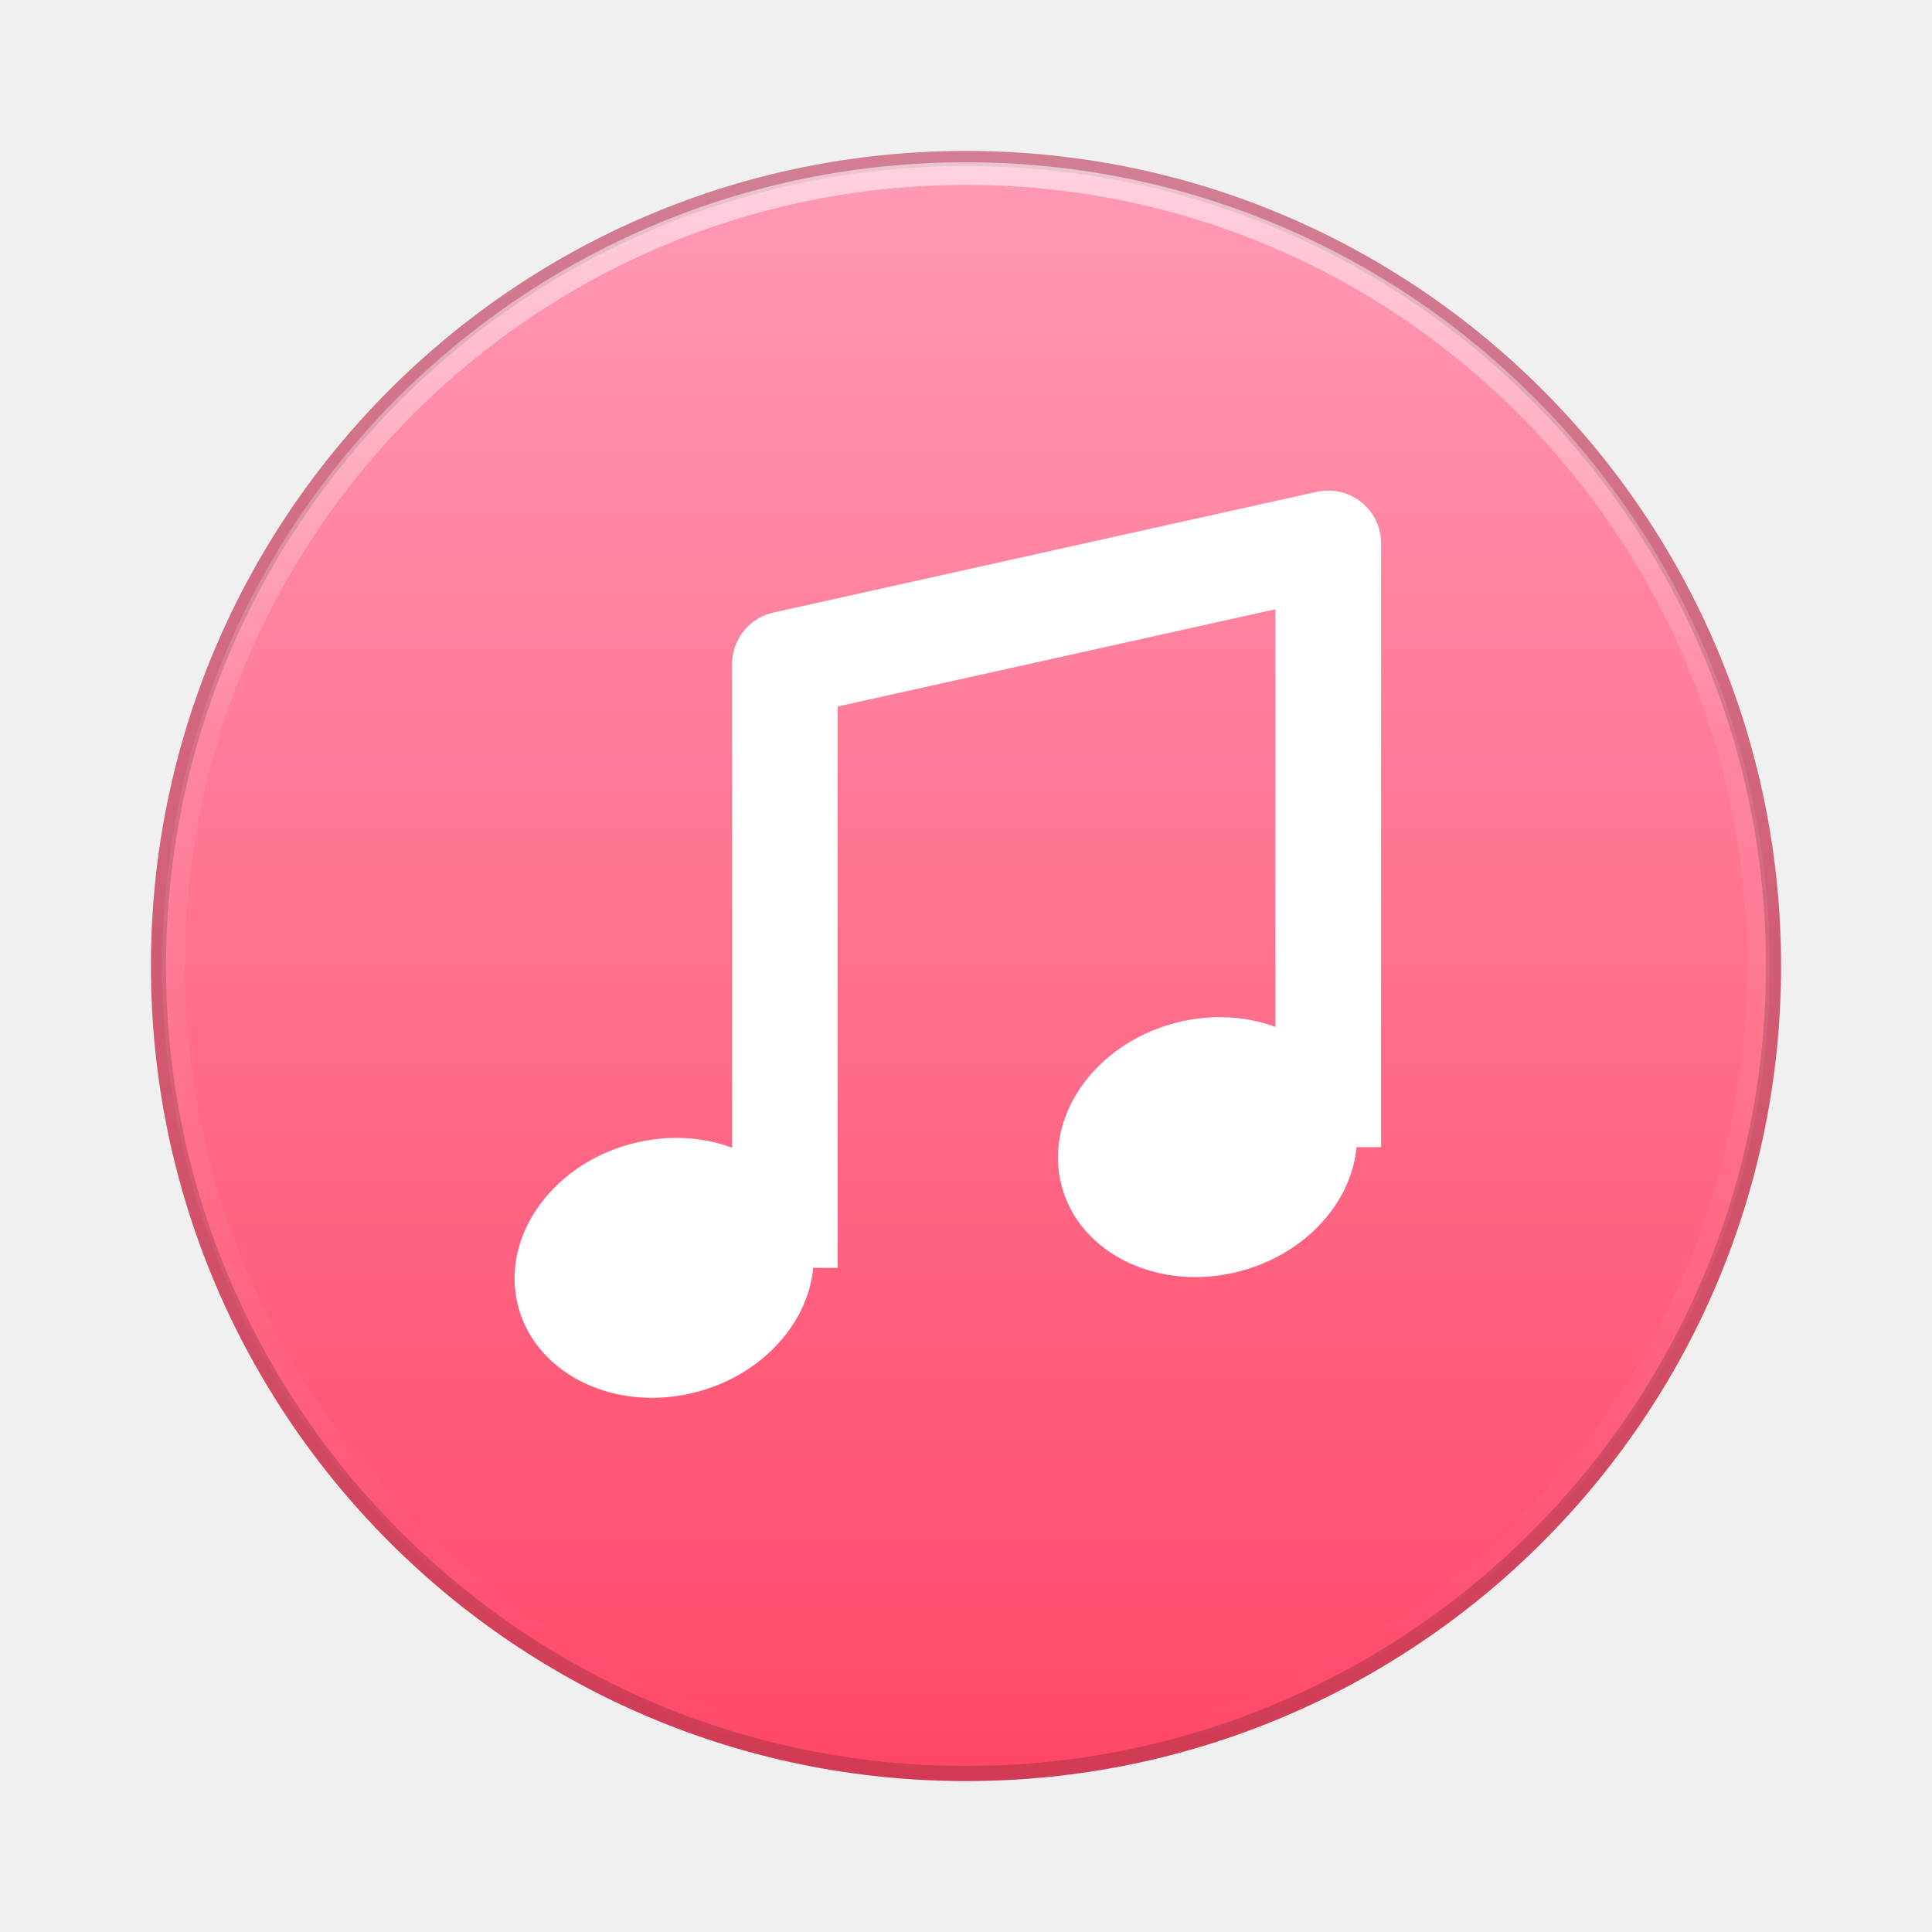
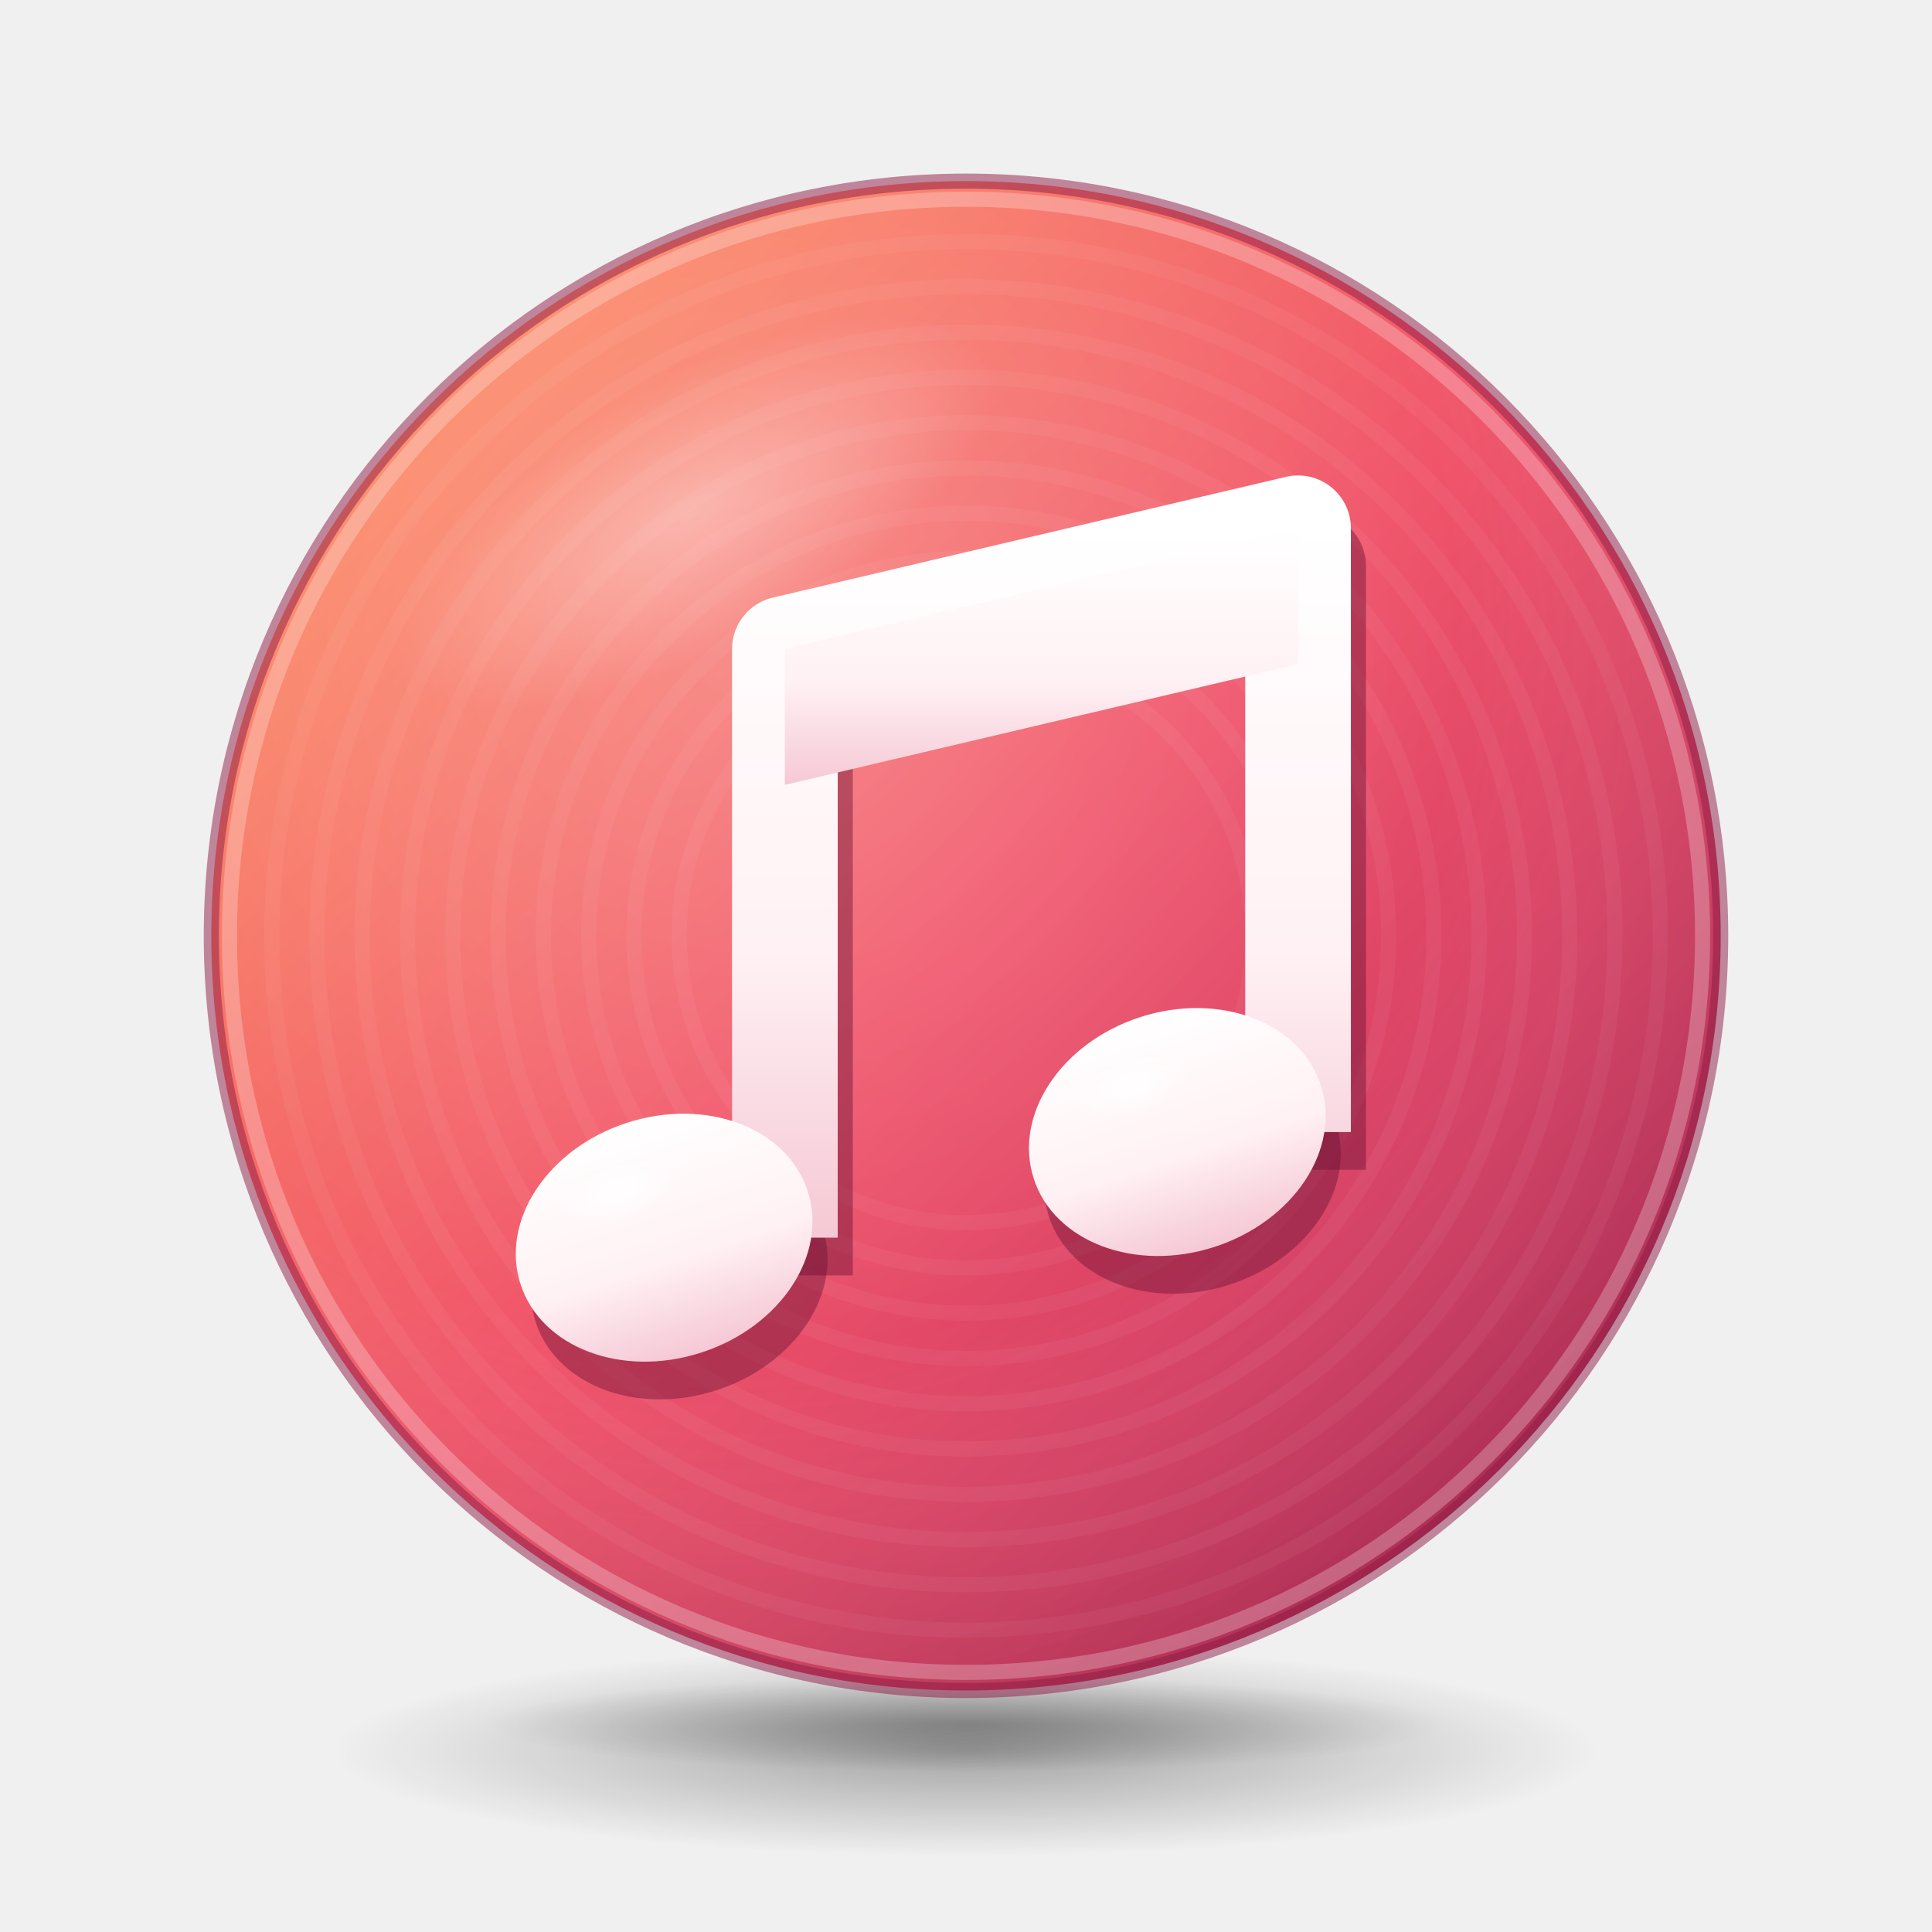
<svg xmlns="http://www.w3.org/2000/svg" viewBox="0 0 128 128" fill="none">
  <defs>
-     <linearGradient id="hl" x1="0" y1="0" x2="0" y2="1">
-       <stop offset="0" stop-color="#ffffff" stop-opacity="0.55" />
-       <stop offset="0.35" stop-color="#ffffff" stop-opacity="0.08" />
+     <radialGradient id="g1" cx="0.5" cy="0.5" r="0.5">
+       <stop offset="0" stop-color="#000000" stop-opacity="0.32" />
+       <stop offset="1" stop-color="#000000" stop-opacity="0" />
+     </radialGradient>
+     <radialGradient id="g2" cx="0.5" cy="0.5" r="0.5">
+       <stop offset="0" stop-color="#000000" stop-opacity="0.288" />
+       <stop offset="1" stop-color="#000000" stop-opacity="0" />
+     </radialGradient>
+     <linearGradient id="g3" x1="0" y1="0" x2="1" y2="1">
+       <stop offset="0" stop-color="#ff9a62" />
+       <stop offset="0.5" stop-color="#f0546a" />
+       <stop offset="1" stop-color="#b8235a" />
+     </linearGradient>
+     <radialGradient id="g4" cx="0.35" cy="0.3" r="0.8">
+       <stop offset="0" stop-color="#ffffff" stop-opacity="0.22" />
+       <stop offset="0.6" stop-color="#ffffff" stop-opacity="0" />
+       <stop offset="1" stop-color="#000000" stop-opacity="0.18" />
+     </radialGradient>
+     <linearGradient id="g5" x1="0" y1="0" x2="0" y2="1">
+       <stop offset="0" stop-color="#ffffff" />
+       <stop offset="0.6" stop-color="#fff1f4" />
+       <stop offset="1" stop-color="#f5c8d4" />
+     </linearGradient>
+     <radialGradient id="g6" cx="0.5" cy="0.5" r="0.5">
+       <stop offset="0" stop-color="#ffffff" stop-opacity="0.9" />
      <stop offset="1" stop-color="#ffffff" stop-opacity="0" />
-     </linearGradient>
-     <linearGradient id="base" x1="0" y1="0" x2="0" y2="1">
-       <stop offset="0" stop-color="#ff9ab5" />
-       <stop offset="1" stop-color="#ff4766" />
-     </linearGradient>
+     </radialGradient>
+     <radialGradient id="g7" cx="0.5" cy="0.5" r="0.5">
+       <stop offset="0" stop-color="#ffffff" stop-opacity="0.9" />
+       <stop offset="1" stop-color="#ffffff" stop-opacity="0" />
+     </radialGradient>
+     <radialGradient id="g8" cx="0.5" cy="0.5" r="0.5">
+       <stop offset="0" stop-color="#ffffff" stop-opacity="0.35" />
+       <stop offset="1" stop-color="#ffffff" stop-opacity="0" />
+     </radialGradient>
  </defs>
-   <circle cx="64" cy="64" r="54" fill="url(#base)" />
-   <circle cx="64" cy="64" r="53.5" stroke="#000000" stroke-opacity="0.18" stroke-width="1" />
-   <circle cx="64" cy="64" r="52.5" stroke="url(#hl)" stroke-width="1.5" />
-   <path d="M52 84V44l36-8v40" stroke="#ffffff" stroke-width="7" stroke-linejoin="round" />
-   <ellipse cx="44" cy="84" rx="10" ry="8.5" fill="#ffffff" transform="rotate(-15 44 84)" />
-   <ellipse cx="80" cy="76" rx="10" ry="8.5" fill="#ffffff" transform="rotate(-15 80 76)" />
+   <ellipse cx="64" cy="116" rx="42" ry="7" fill="url(#g1)" />
+   <ellipse cx="64" cy="114.25" rx="31.5" ry="3.15" fill="url(#g2)" />
+   <circle cx="64" cy="62" r="50" fill="url(#g3)" />
+   <circle cx="64" cy="62" r="50" fill="url(#g4)" />
+   <circle cx="64" cy="62" r="46" stroke="#ffffff" stroke-opacity="0.045" />
+   <circle cx="64" cy="62" r="43" stroke="#ffffff" stroke-opacity="0.045" />
+   <circle cx="64" cy="62" r="40" stroke="#ffffff" stroke-opacity="0.045" />
+   <circle cx="64" cy="62" r="37" stroke="#ffffff" stroke-opacity="0.045" />
+   <circle cx="64" cy="62" r="34" stroke="#ffffff" stroke-opacity="0.045" />
+   <circle cx="64" cy="62" r="31" stroke="#ffffff" stroke-opacity="0.045" />
+   <circle cx="64" cy="62" r="28" stroke="#ffffff" stroke-opacity="0.045" />
+   <circle cx="64" cy="62" r="25" stroke="#ffffff" stroke-opacity="0.045" />
+   <circle cx="64" cy="62" r="22" stroke="#ffffff" stroke-opacity="0.045" />
+   <circle cx="64" cy="62" r="19" stroke="#ffffff" stroke-opacity="0.045" />
+   <circle cx="64" cy="62" r="50" stroke="#8f1a45" stroke-opacity="0.5" stroke-width="1" />
+   <circle cx="64" cy="62" r="48.8" stroke="#ffffff" stroke-opacity="0.25" />
+   <path d="M52 82V43l34-8v40" stroke="#6d1236" stroke-opacity="0.45" stroke-width="7" stroke-linejoin="round" transform="translate(1 2.5)" />
+   <ellipse cx="44" cy="82" rx="10" ry="8" fill="#6d1236" fill-opacity="0.45" transform="translate(1 2.5) rotate(-18 44 82)" />
+   <ellipse cx="78" cy="75" rx="10" ry="8" fill="#6d1236" fill-opacity="0.45" transform="translate(1 2.5) rotate(-18 78 75)" />
+   <path d="M52 82V43l34-8v40" stroke="url(#g5)" stroke-width="7" stroke-linejoin="round" />
+   <path d="M52 43l34-8v9l-34 8z" fill="url(#g5)" />
+   <ellipse cx="44" cy="82" rx="10" ry="8" fill="url(#g5)" transform="rotate(-18 44 82)" />
+   <ellipse cx="41" cy="79" rx="4" ry="2" fill="url(#g6)" transform="rotate(-18 41 79)" />
+   <ellipse cx="78" cy="75" rx="10" ry="8" fill="url(#g5)" transform="rotate(-18 78 75)" />
+   <ellipse cx="75" cy="72" rx="4" ry="2" fill="url(#g7)" transform="rotate(-18 75 72)" />
+   <ellipse cx="46" cy="34" rx="22" ry="9" fill="url(#g8)" transform="rotate(-28 46 34)" />
</svg>
